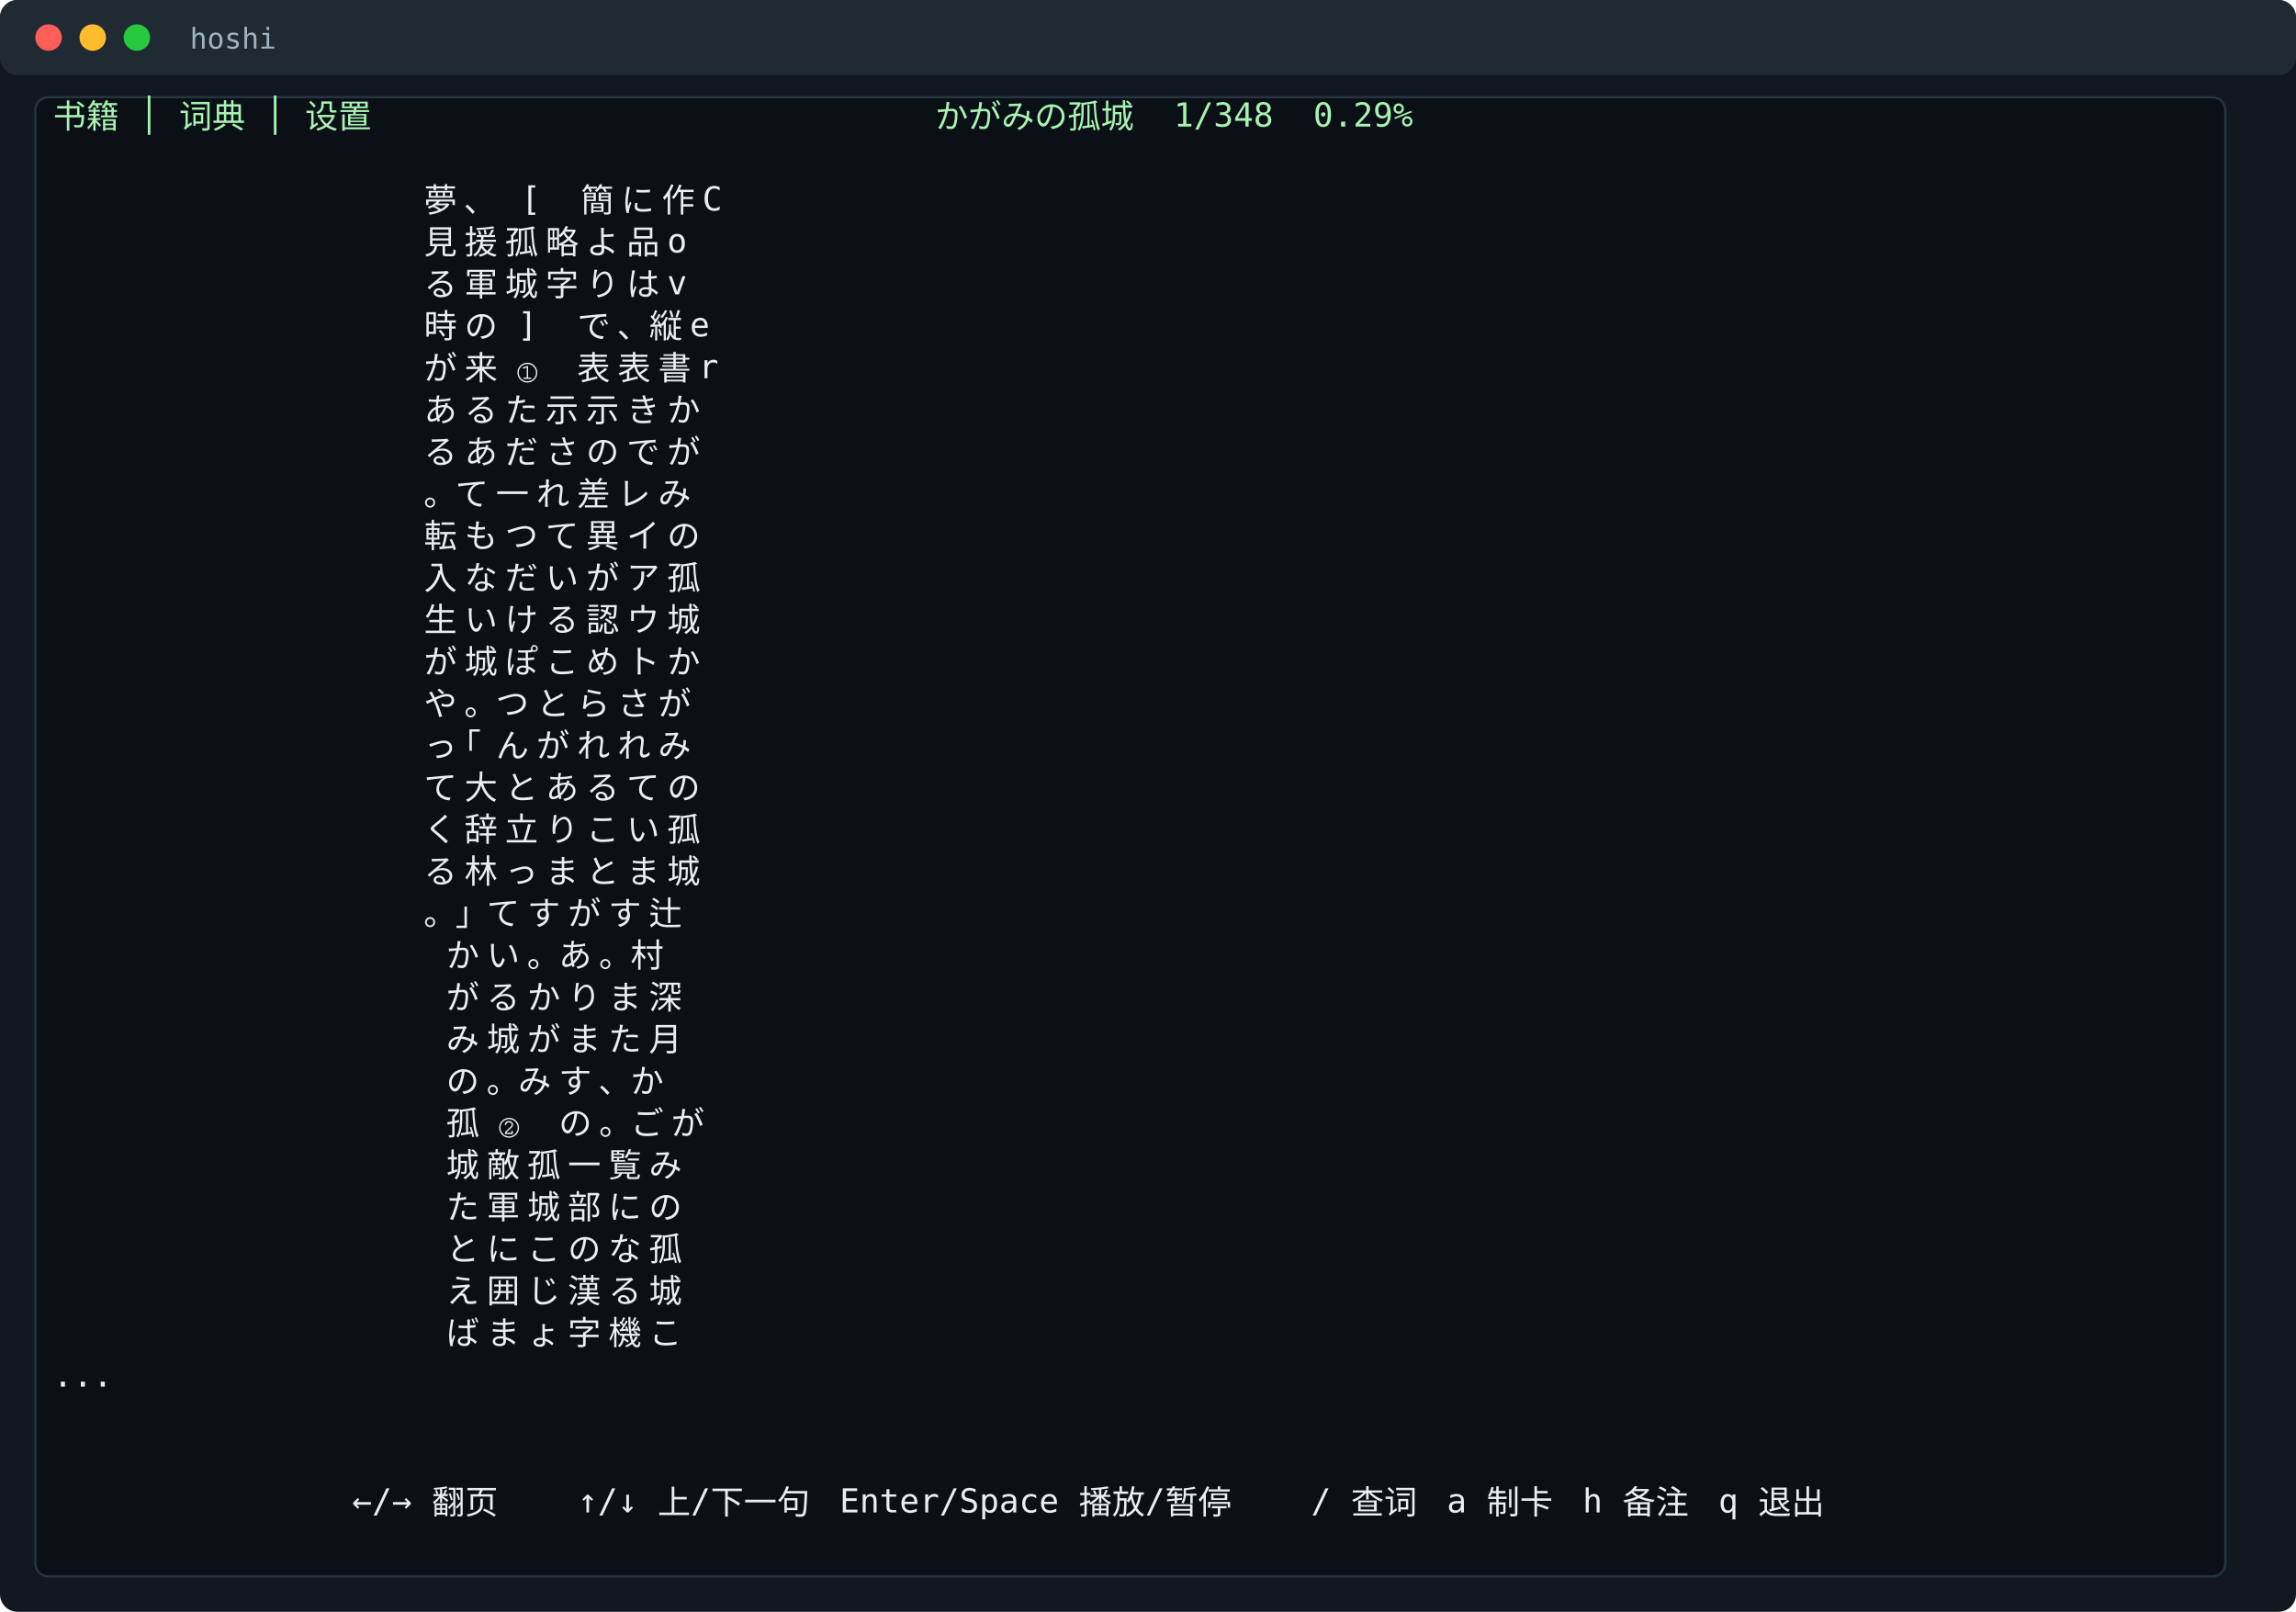
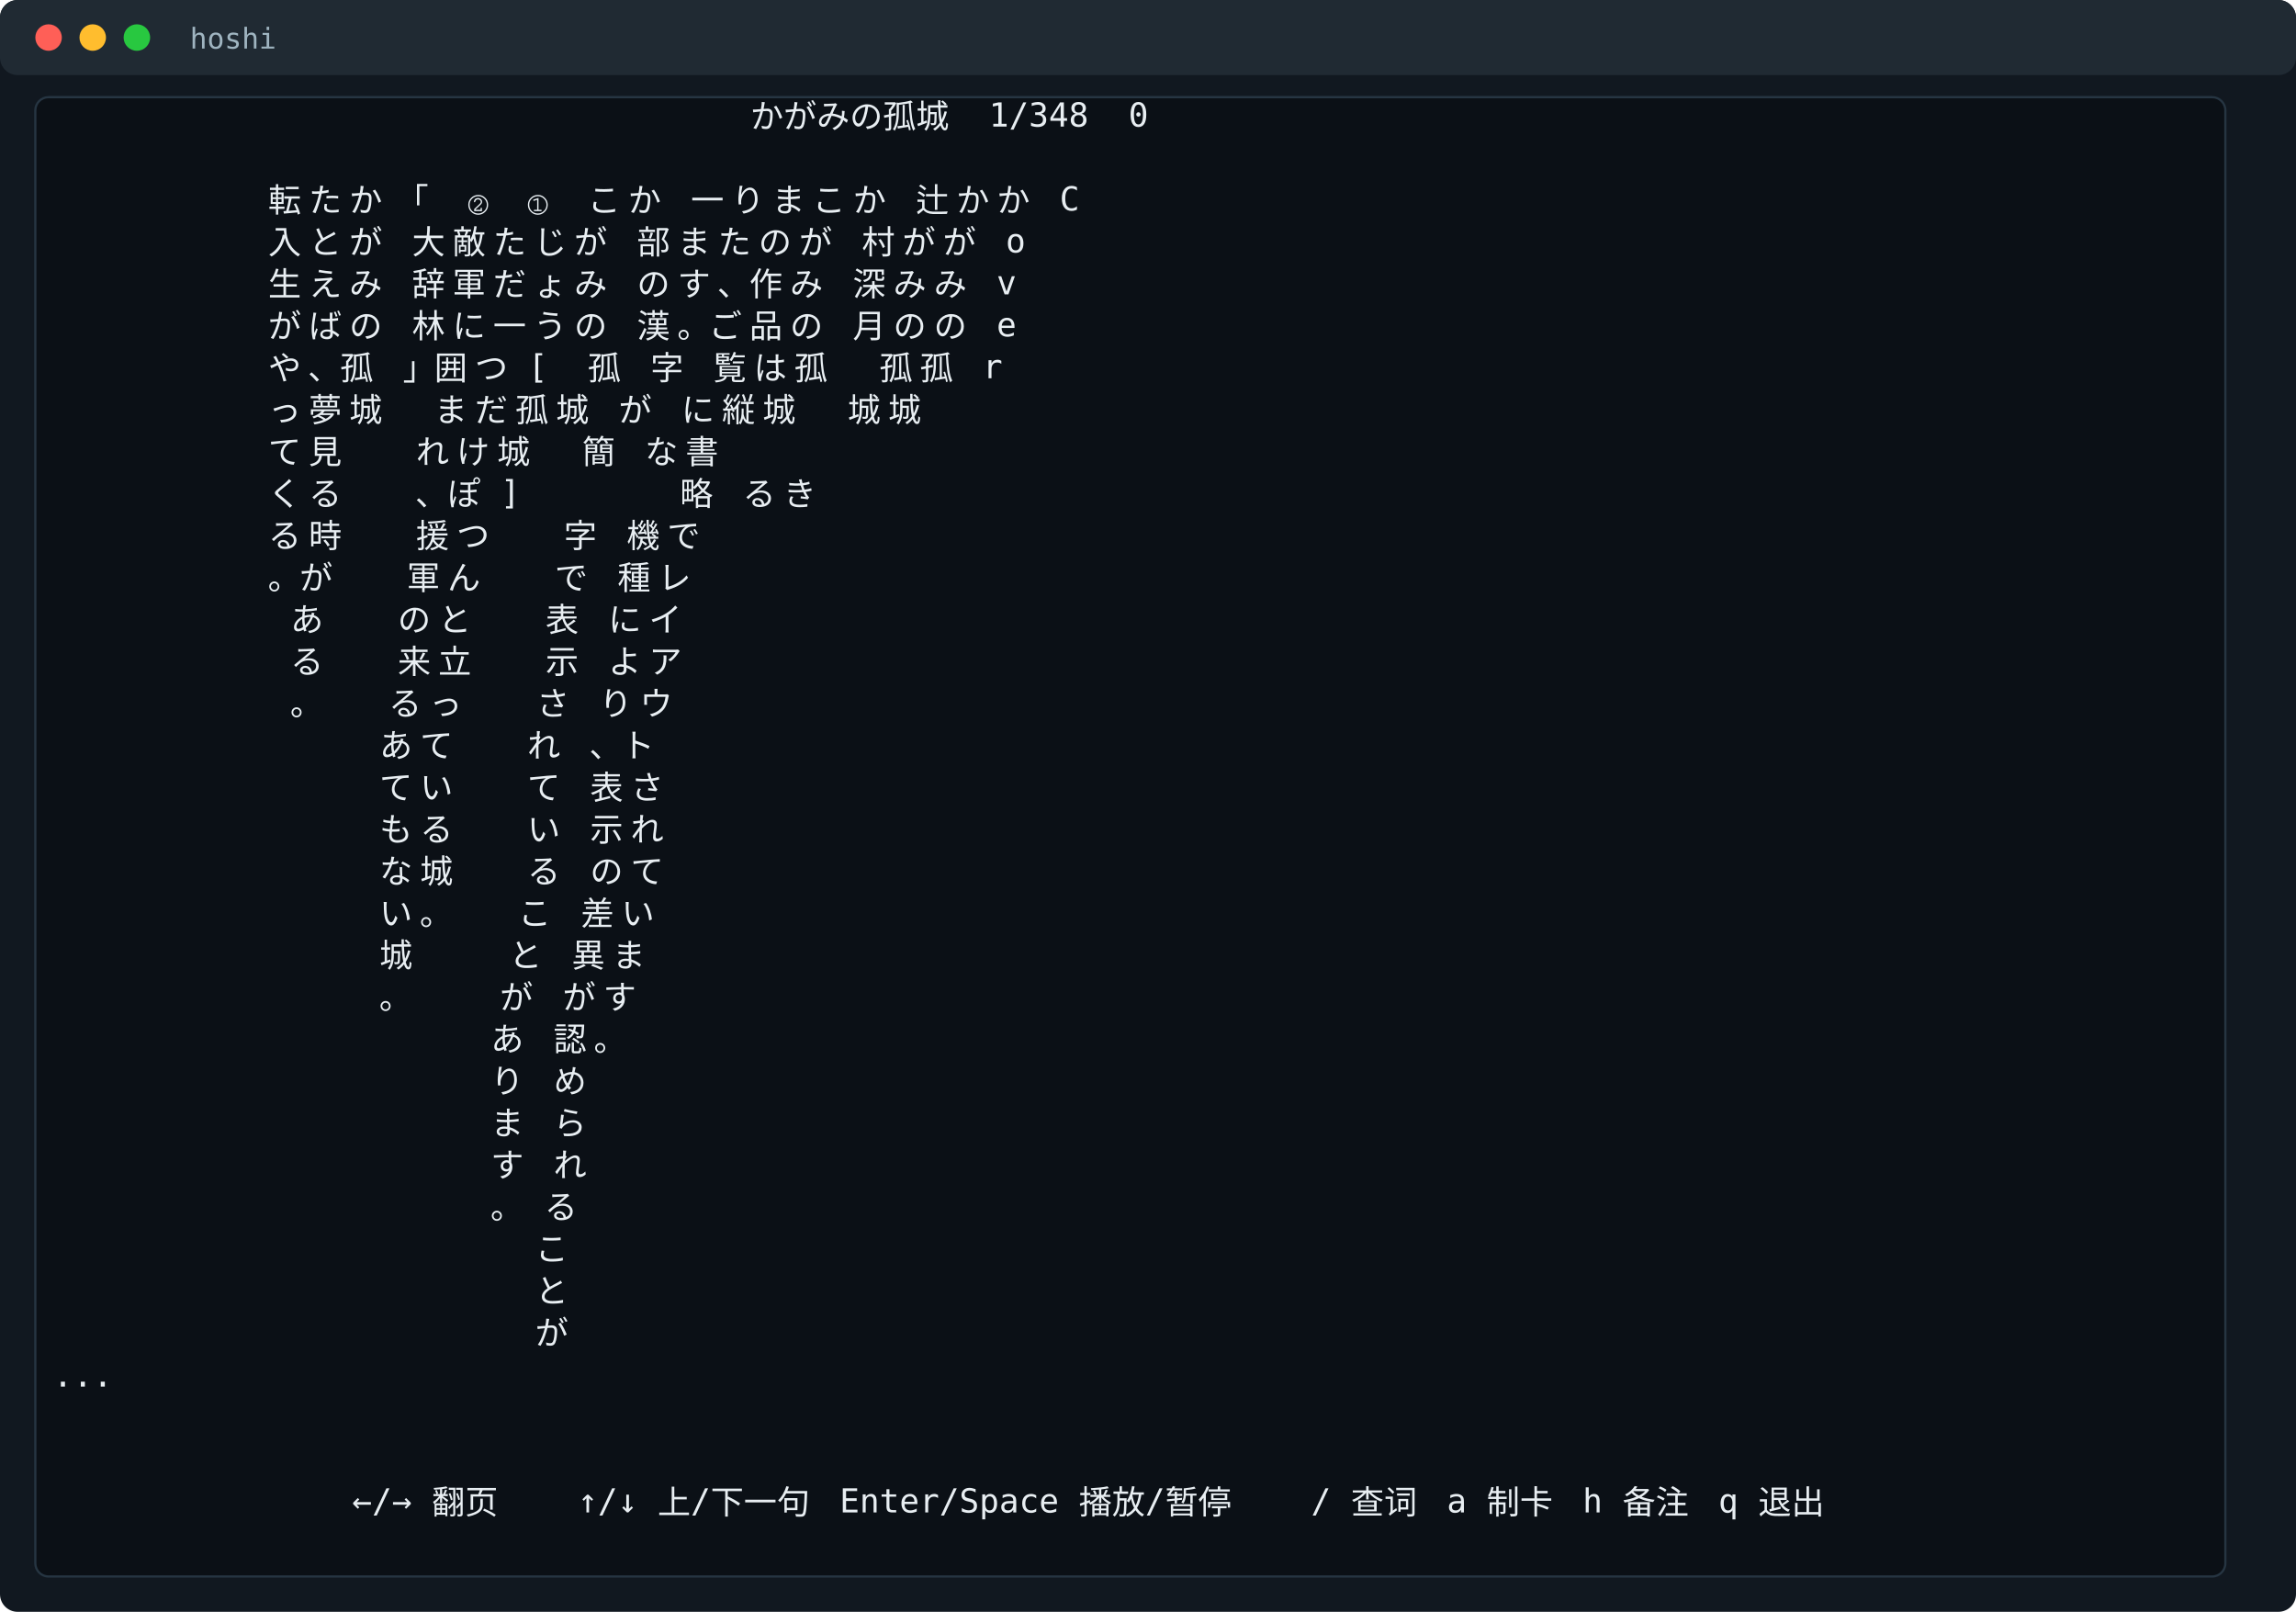
<svg xmlns="http://www.w3.org/2000/svg" width="1040" height="730" viewBox="0 0 1040 730" role="img" aria-label="Hoshi Reader Terminal screenshot">
  <rect width="1040" height="730" rx="8" fill="#111820" />
  <rect x="0" y="0" width="1040" height="34" rx="8" fill="#202a33" />
  <circle cx="22" cy="17" r="6" fill="#ff5f57" />
  <circle cx="42" cy="17" r="6" fill="#ffbd2e" />
  <circle cx="62" cy="17" r="6" fill="#28c840" />
  <text x="86" y="22" fill="#9fb4c0" font-family="SFMono-Regular, Menlo, Consolas, monospace" font-size="13">hoshi</text>
  <rect x="16" y="44" width="992" height="670" rx="6" fill="#0b1016" stroke="#263542" />
-   <text x="24" y="58" fill="#a8f3b2" font-family="SFMono-Regular, Menlo, Consolas, monospace" font-size="15" xml:space="preserve">书籍 │ 词典 │ 设置                                                                            かがみの孤城  1/348  0.29%</text>
+   <text x="24" y="58" fill="#e8eef2" font-family="SFMono-Regular, Menlo, Consolas, monospace" font-size="15" xml:space="preserve">                                                                                              かがみの孤城  1/348  0</text>
  <text x="24" y="77" fill="#e8eef2" font-family="SFMono-Regular, Menlo, Consolas, monospace" font-size="15" xml:space="preserve" />
-   <text x="24" y="96" fill="#e8eef2" font-family="SFMono-Regular, Menlo, Consolas, monospace" font-size="15" xml:space="preserve">                                                  夢 ､  [  簡 に 作 C</text>
-   <text x="24" y="115" fill="#e8eef2" font-family="SFMono-Regular, Menlo, Consolas, monospace" font-size="15" xml:space="preserve">                                                  見 援 孤 略 よ 品 o</text>
-   <text x="24" y="134" fill="#e8eef2" font-family="SFMono-Regular, Menlo, Consolas, monospace" font-size="15" xml:space="preserve">                                                  る 軍 城 字 り は v</text>
-   <text x="24" y="153" fill="#e8eef2" font-family="SFMono-Regular, Menlo, Consolas, monospace" font-size="15" xml:space="preserve">                                                  時 の ]  で ､  縦 e</text>
-   <text x="24" y="172" fill="#e8eef2" font-family="SFMono-Regular, Menlo, Consolas, monospace" font-size="15" xml:space="preserve">                                                  が 来 ①  表 表 書 r</text>
-   <text x="24" y="191" fill="#e8eef2" font-family="SFMono-Regular, Menlo, Consolas, monospace" font-size="15" xml:space="preserve">                                                  あ る た 示 示 き か</text>
-   <text x="24" y="210" fill="#e8eef2" font-family="SFMono-Regular, Menlo, Consolas, monospace" font-size="15" xml:space="preserve">                                                  る あ だ さ の で が</text>
-   <text x="24" y="229" fill="#e8eef2" font-family="SFMono-Regular, Menlo, Consolas, monospace" font-size="15" xml:space="preserve">                                                  ｡  て 一 れ 差 レ み</text>
-   <text x="24" y="248" fill="#e8eef2" font-family="SFMono-Regular, Menlo, Consolas, monospace" font-size="15" xml:space="preserve">                                                  転 も つ て 異 イ の</text>
-   <text x="24" y="267" fill="#e8eef2" font-family="SFMono-Regular, Menlo, Consolas, monospace" font-size="15" xml:space="preserve">                                                  入 な だ い が ア 孤</text>
-   <text x="24" y="286" fill="#e8eef2" font-family="SFMono-Regular, Menlo, Consolas, monospace" font-size="15" xml:space="preserve">                                                  生 い け る 認 ウ 城</text>
-   <text x="24" y="305" fill="#e8eef2" font-family="SFMono-Regular, Menlo, Consolas, monospace" font-size="15" xml:space="preserve">                                                  が 城 ぽ こ め ト か</text>
-   <text x="24" y="324" fill="#e8eef2" font-family="SFMono-Regular, Menlo, Consolas, monospace" font-size="15" xml:space="preserve">                                                  や ｡  つ と ら さ が</text>
-   <text x="24" y="343" fill="#e8eef2" font-family="SFMono-Regular, Menlo, Consolas, monospace" font-size="15" xml:space="preserve">                                                  っ ｢  ん が れ れ み</text>
-   <text x="24" y="362" fill="#e8eef2" font-family="SFMono-Regular, Menlo, Consolas, monospace" font-size="15" xml:space="preserve">                                                  て 大 と あ る て の</text>
-   <text x="24" y="381" fill="#e8eef2" font-family="SFMono-Regular, Menlo, Consolas, monospace" font-size="15" xml:space="preserve">                                                  く 辞 立 り こ い 孤</text>
-   <text x="24" y="400" fill="#e8eef2" font-family="SFMono-Regular, Menlo, Consolas, monospace" font-size="15" xml:space="preserve">                                                  る 林 っ ま と ま 城</text>
-   <text x="24" y="419" fill="#e8eef2" font-family="SFMono-Regular, Menlo, Consolas, monospace" font-size="15" xml:space="preserve">                                                  ｡  ｣  て す が す 辻</text>
-   <text x="24" y="438" fill="#e8eef2" font-family="SFMono-Regular, Menlo, Consolas, monospace" font-size="15" xml:space="preserve">                                                     か い ｡  あ ｡  村</text>
-   <text x="24" y="457" fill="#e8eef2" font-family="SFMono-Regular, Menlo, Consolas, monospace" font-size="15" xml:space="preserve">                                                     が る か り ま 深</text>
-   <text x="24" y="476" fill="#e8eef2" font-family="SFMono-Regular, Menlo, Consolas, monospace" font-size="15" xml:space="preserve">                                                     み 城 が ま た 月</text>
-   <text x="24" y="495" fill="#e8eef2" font-family="SFMono-Regular, Menlo, Consolas, monospace" font-size="15" xml:space="preserve">                                                     の ｡  み す ､  か</text>
-   <text x="24" y="514" fill="#e8eef2" font-family="SFMono-Regular, Menlo, Consolas, monospace" font-size="15" xml:space="preserve">                                                     孤 ②  の ｡  ご が</text>
-   <text x="24" y="533" fill="#e8eef2" font-family="SFMono-Regular, Menlo, Consolas, monospace" font-size="15" xml:space="preserve">                                                     城 敵 孤 一 覧 み</text>
-   <text x="24" y="552" fill="#e8eef2" font-family="SFMono-Regular, Menlo, Consolas, monospace" font-size="15" xml:space="preserve">                                                     た 軍 城 部 に の</text>
-   <text x="24" y="571" fill="#e8eef2" font-family="SFMono-Regular, Menlo, Consolas, monospace" font-size="15" xml:space="preserve">                                                     と に こ の な 孤</text>
-   <text x="24" y="590" fill="#e8eef2" font-family="SFMono-Regular, Menlo, Consolas, monospace" font-size="15" xml:space="preserve">                                                     え 囲 じ 漢 る 城</text>
-   <text x="24" y="609" fill="#e8eef2" font-family="SFMono-Regular, Menlo, Consolas, monospace" font-size="15" xml:space="preserve">                                                     ば ま ょ 字 機 こ</text>
+   <text x="24" y="96" fill="#e8eef2" font-family="SFMono-Regular, Menlo, Consolas, monospace" font-size="15" xml:space="preserve">                             転 た か    ｢  ②  ①  こ か    一 り ま こ か    辻 か か    C</text>
+   <text x="24" y="115" fill="#e8eef2" font-family="SFMono-Regular, Menlo, Consolas, monospace" font-size="15" xml:space="preserve">                             入 と が    大 敵 た じ が    部 ま た の が    村 が が    o</text>
+   <text x="24" y="134" fill="#e8eef2" font-family="SFMono-Regular, Menlo, Consolas, monospace" font-size="15" xml:space="preserve">                             生 え み    辞 軍 だ ょ み    の す ､  作 み    深 み み    v</text>
+   <text x="24" y="153" fill="#e8eef2" font-family="SFMono-Regular, Menlo, Consolas, monospace" font-size="15" xml:space="preserve">                             が ば の    林 に 一 う の    漢 ｡  ご 品 の    月 の の    e</text>
+   <text x="24" y="172" fill="#e8eef2" font-family="SFMono-Regular, Menlo, Consolas, monospace" font-size="15" xml:space="preserve">                             や ､  孤    ｣  囲 つ [  孤    字    覧 は 孤       孤 孤    r</text>
+   <text x="24" y="191" fill="#e8eef2" font-family="SFMono-Regular, Menlo, Consolas, monospace" font-size="15" xml:space="preserve">                             っ 夢 城       ま だ 孤 城    が    に 縦 城       城 城</text>
+   <text x="24" y="210" fill="#e8eef2" font-family="SFMono-Regular, Menlo, Consolas, monospace" font-size="15" xml:space="preserve">                             て 見          れ け 城       簡    な 書</text>
+   <text x="24" y="229" fill="#e8eef2" font-family="SFMono-Regular, Menlo, Consolas, monospace" font-size="15" xml:space="preserve">                             く る          ､  ぽ ]        略    る き</text>
+   <text x="24" y="248" fill="#e8eef2" font-family="SFMono-Regular, Menlo, Consolas, monospace" font-size="15" xml:space="preserve">                             る 時          援 つ          字    機 で</text>
+   <text x="24" y="267" fill="#e8eef2" font-family="SFMono-Regular, Menlo, Consolas, monospace" font-size="15" xml:space="preserve">                             ｡  が          軍 ん          で    種 レ</text>
+   <text x="24" y="286" fill="#e8eef2" font-family="SFMono-Regular, Menlo, Consolas, monospace" font-size="15" xml:space="preserve">                                あ          の と          表    に イ</text>
+   <text x="24" y="305" fill="#e8eef2" font-family="SFMono-Regular, Menlo, Consolas, monospace" font-size="15" xml:space="preserve">                                る          来 立          示    よ ア</text>
+   <text x="24" y="324" fill="#e8eef2" font-family="SFMono-Regular, Menlo, Consolas, monospace" font-size="15" xml:space="preserve">                                ｡           る っ          さ    り ウ</text>
+   <text x="24" y="343" fill="#e8eef2" font-family="SFMono-Regular, Menlo, Consolas, monospace" font-size="15" xml:space="preserve">                                            あ て          れ    ､  ト</text>
+   <text x="24" y="362" fill="#e8eef2" font-family="SFMono-Regular, Menlo, Consolas, monospace" font-size="15" xml:space="preserve">                                            て い          て    表 さ</text>
+   <text x="24" y="381" fill="#e8eef2" font-family="SFMono-Regular, Menlo, Consolas, monospace" font-size="15" xml:space="preserve">                                            も る          い    示 れ</text>
+   <text x="24" y="400" fill="#e8eef2" font-family="SFMono-Regular, Menlo, Consolas, monospace" font-size="15" xml:space="preserve">                                            な 城          る    の て</text>
+   <text x="24" y="419" fill="#e8eef2" font-family="SFMono-Regular, Menlo, Consolas, monospace" font-size="15" xml:space="preserve">                                            い ｡           こ    差 い</text>
+   <text x="24" y="438" fill="#e8eef2" font-family="SFMono-Regular, Menlo, Consolas, monospace" font-size="15" xml:space="preserve">                                            城             と    異 ま</text>
+   <text x="24" y="457" fill="#e8eef2" font-family="SFMono-Regular, Menlo, Consolas, monospace" font-size="15" xml:space="preserve">                                            ｡              が    が す</text>
+   <text x="24" y="476" fill="#e8eef2" font-family="SFMono-Regular, Menlo, Consolas, monospace" font-size="15" xml:space="preserve">                                                           あ    認 ｡</text>
+   <text x="24" y="495" fill="#e8eef2" font-family="SFMono-Regular, Menlo, Consolas, monospace" font-size="15" xml:space="preserve">                                                           り    め</text>
+   <text x="24" y="514" fill="#e8eef2" font-family="SFMono-Regular, Menlo, Consolas, monospace" font-size="15" xml:space="preserve">                                                           ま    ら</text>
+   <text x="24" y="533" fill="#e8eef2" font-family="SFMono-Regular, Menlo, Consolas, monospace" font-size="15" xml:space="preserve">                                                           す    れ</text>
+   <text x="24" y="552" fill="#e8eef2" font-family="SFMono-Regular, Menlo, Consolas, monospace" font-size="15" xml:space="preserve">                                                           ｡     る</text>
+   <text x="24" y="571" fill="#e8eef2" font-family="SFMono-Regular, Menlo, Consolas, monospace" font-size="15" xml:space="preserve">                                                                 こ</text>
+   <text x="24" y="590" fill="#e8eef2" font-family="SFMono-Regular, Menlo, Consolas, monospace" font-size="15" xml:space="preserve">                                                                 と</text>
+   <text x="24" y="609" fill="#e8eef2" font-family="SFMono-Regular, Menlo, Consolas, monospace" font-size="15" xml:space="preserve">                                                                 が</text>
  <text x="24" y="628" fill="#e8eef2" font-family="SFMono-Regular, Menlo, Consolas, monospace" font-size="15" xml:space="preserve">...</text>
  <text x="24" y="647" fill="#e8eef2" font-family="SFMono-Regular, Menlo, Consolas, monospace" font-size="15" xml:space="preserve" />
  <text x="24" y="666" fill="#e8eef2" font-family="SFMono-Regular, Menlo, Consolas, monospace" font-size="15" xml:space="preserve" />
  <text x="24" y="685" fill="#e8eef2" font-family="SFMono-Regular, Menlo, Consolas, monospace" font-size="15" xml:space="preserve">               ←/→ 翻页    ↑/↓ 上/下一句    Enter/Space 播放/暂停    / 查词    a 制卡    h 备注    q 退出</text>
</svg>
